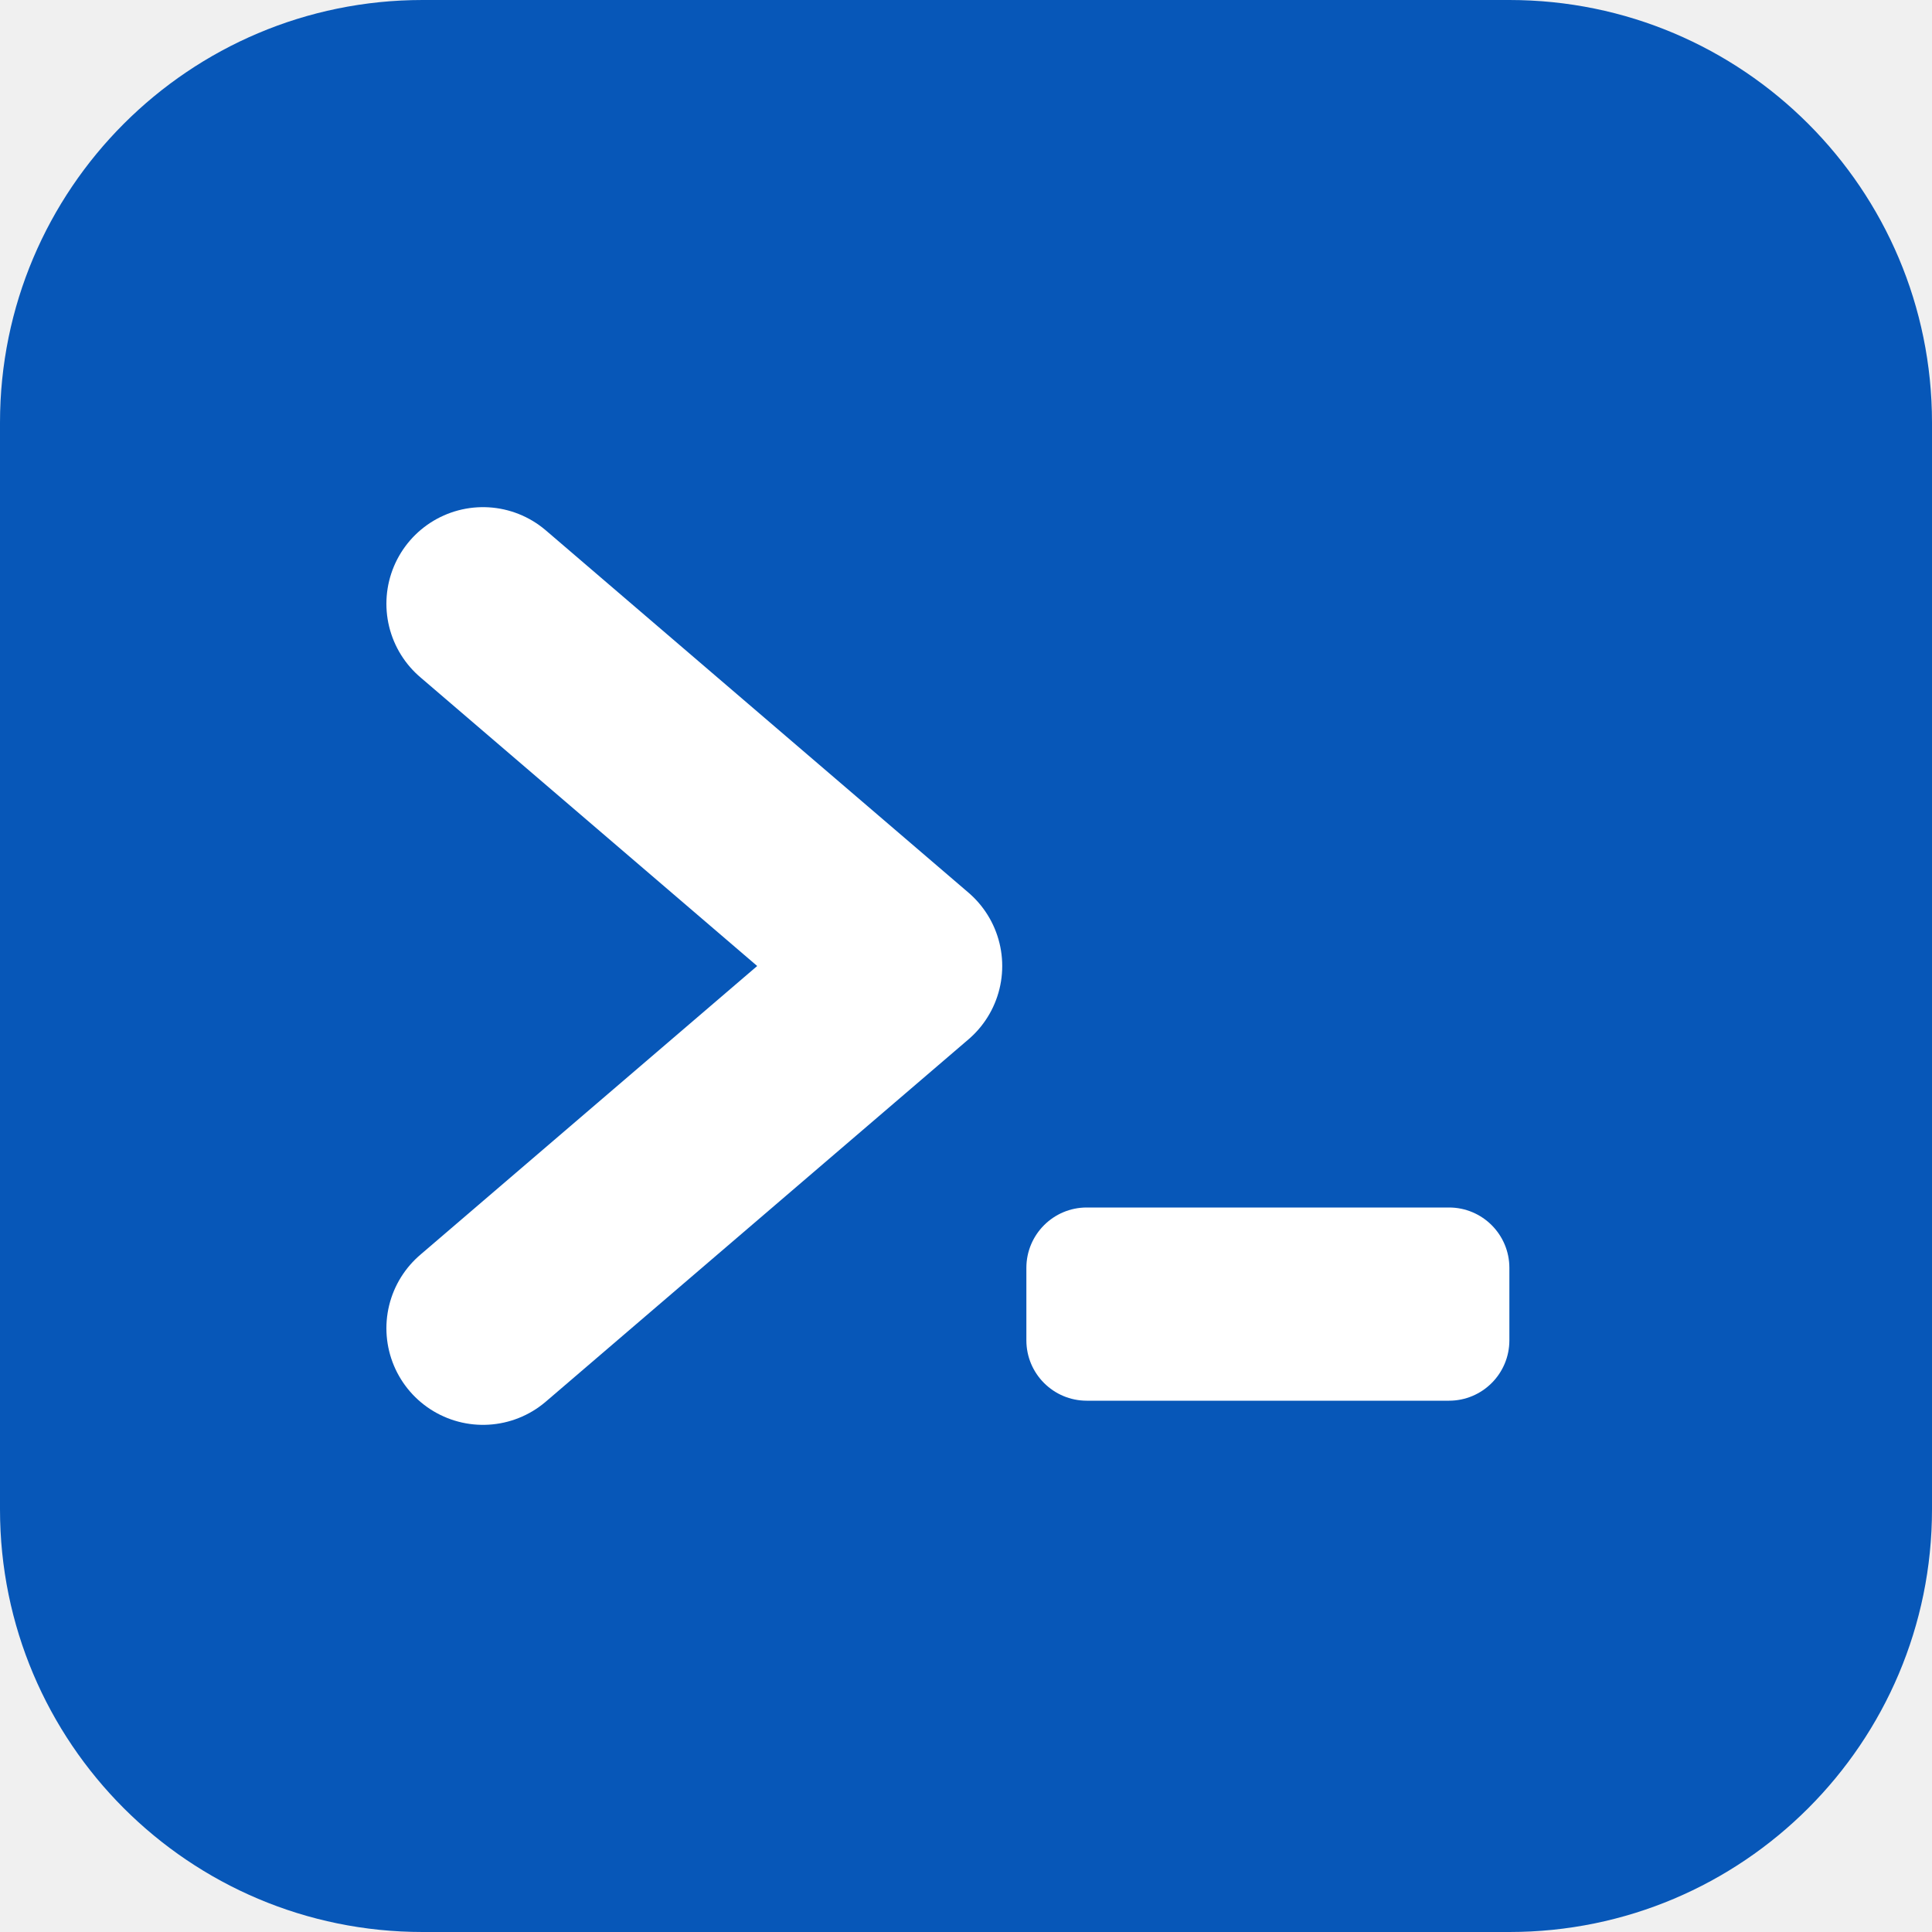
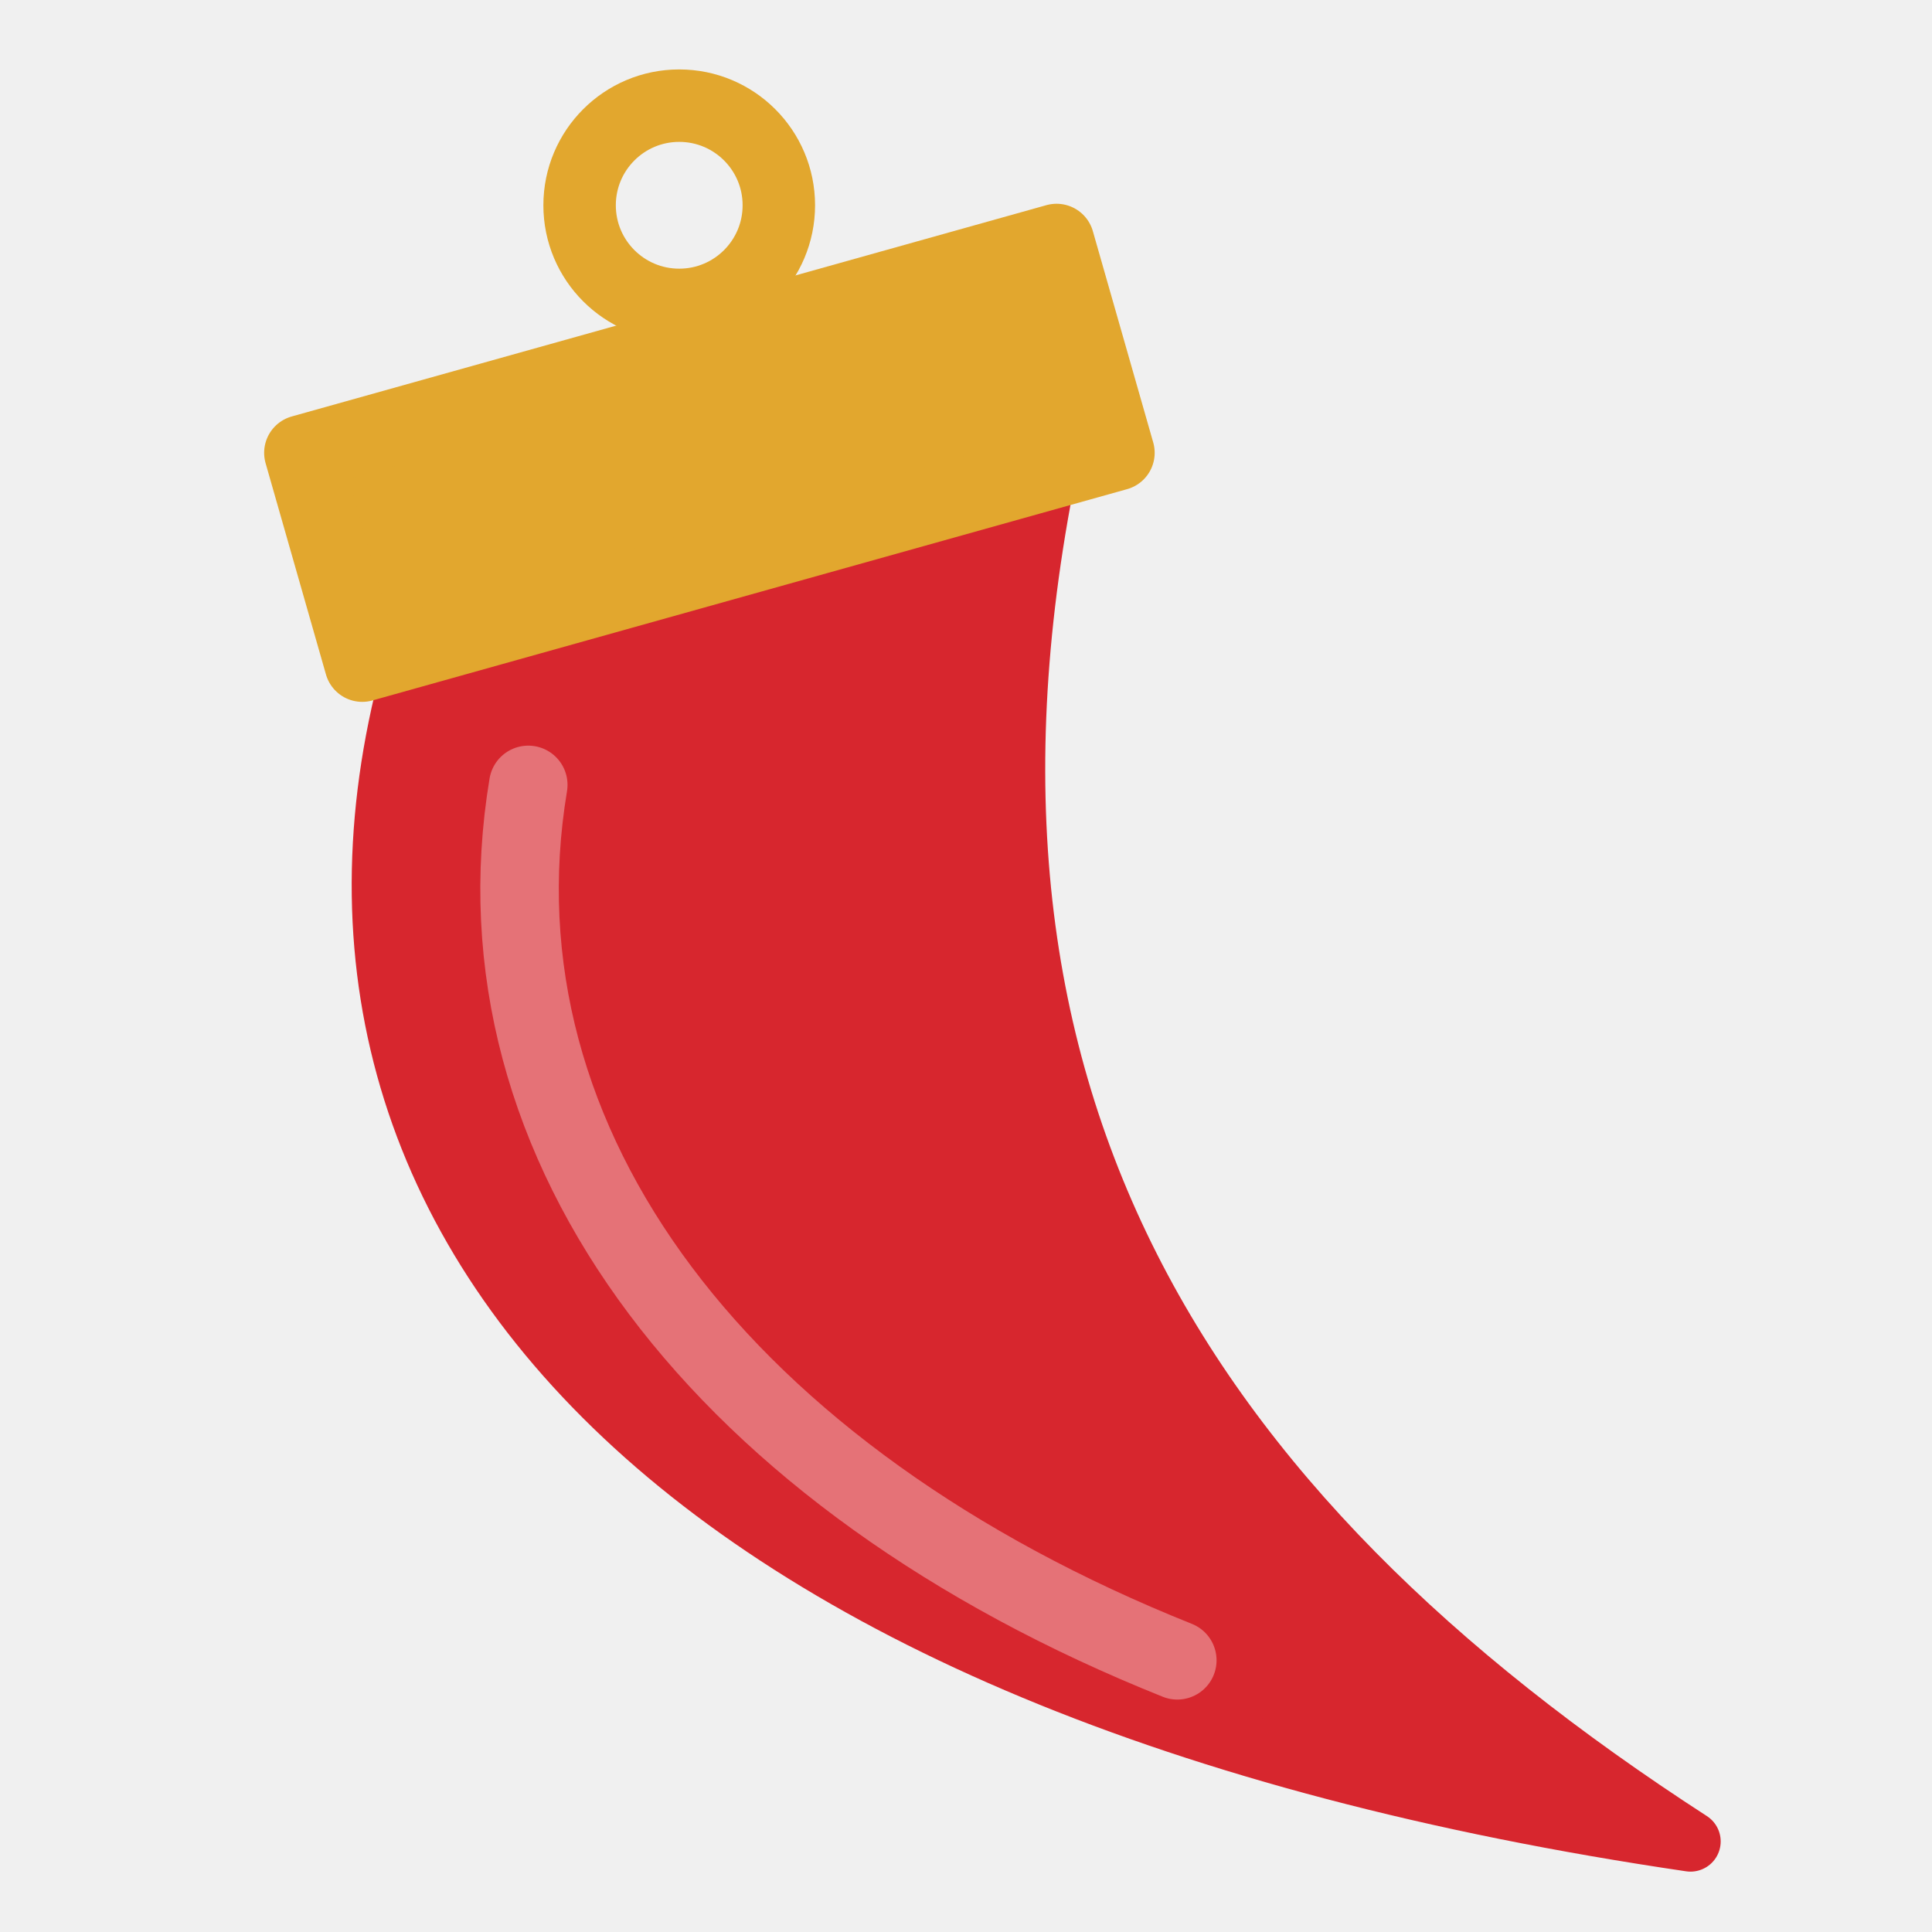
- <svg xmlns="http://www.w3.org/2000/svg" viewBox="0 0 32 32">
-   <rect width="32" height="32" rx="7" fill="#0757b8" />
-   <path d="M8 10L15 16L8 22" fill="none" stroke="#fff" stroke-width="3.2" stroke-linecap="round" stroke-linejoin="round" />
-   <rect x="17" y="20" width="8" height="3.2" rx="1" fill="#fff" />
+ <svg xmlns="http://www.w3.org/2000/svg" viewBox="0 0 64 64">
+   <path d="M14 21C8 40 22 56 56 61C39 50 30 36 35 14Z" fill="#d7262e" stroke="#d7262e" stroke-width="2" stroke-linejoin="round" />
+   <path d="M17.5 26C15.5 38 24 49 39 55" fill="none" stroke="#fff" stroke-opacity=".35" stroke-width="2.6" stroke-linecap="round" />
+   <path d="M12 22L37 15L35 8L10 15Z" fill="#e2a72e" stroke="#e2a72e" stroke-width="2.5" stroke-linejoin="round" />
+   <circle cx="22.5" cy="6.8" r="3.3" fill="none" stroke="#e2a72e" stroke-width="2.4" />
</svg>
